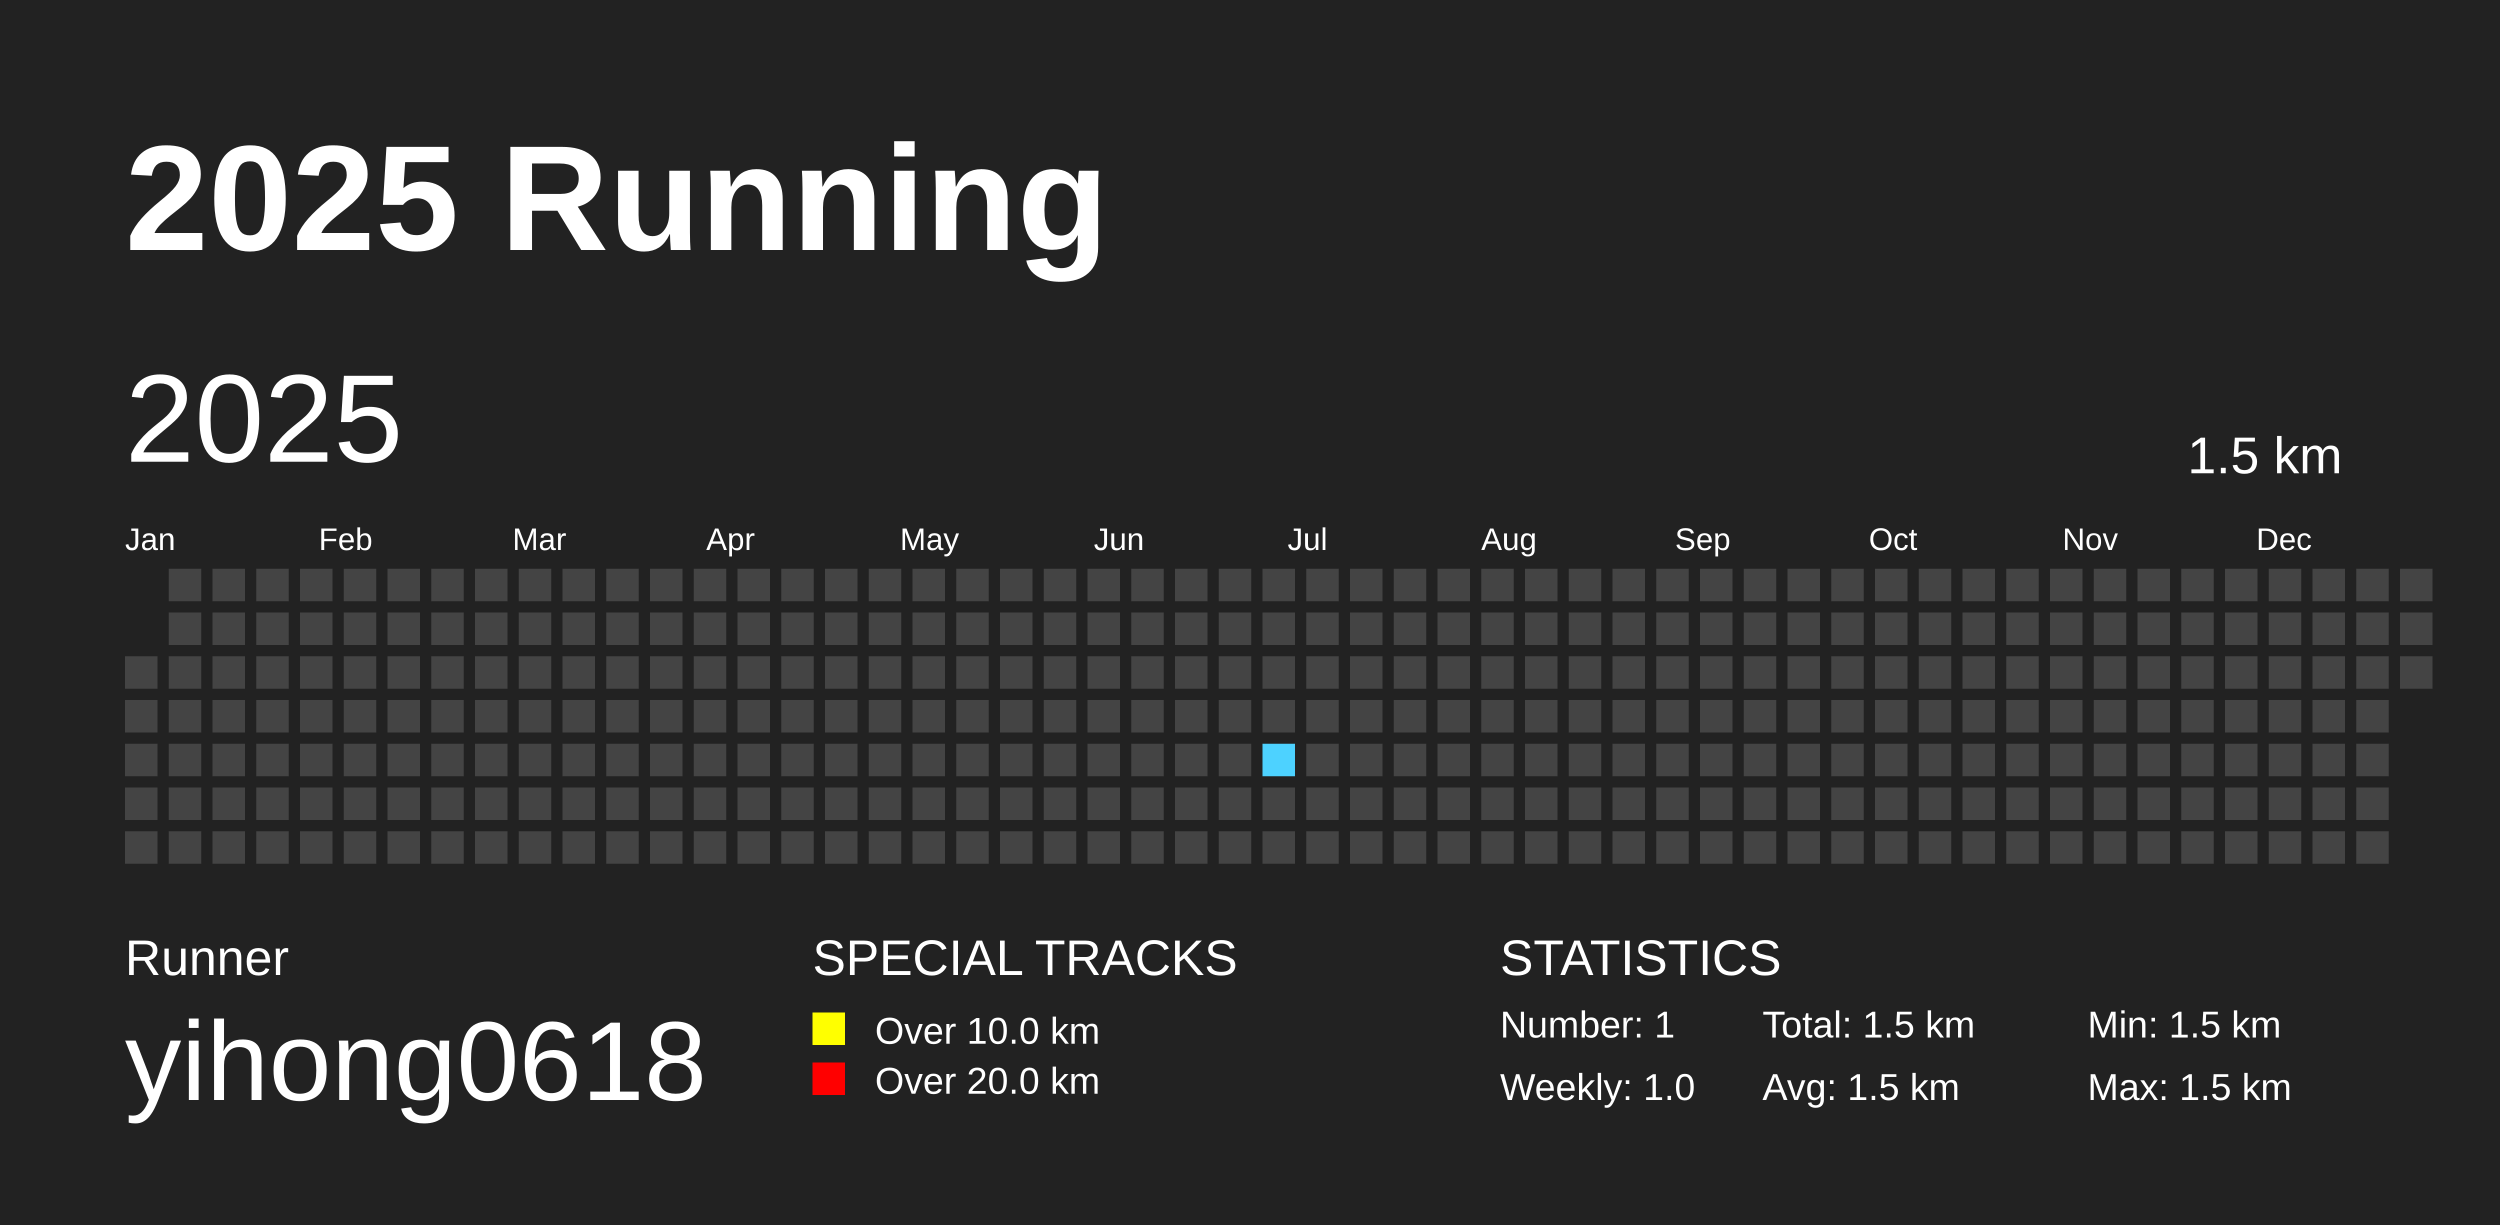
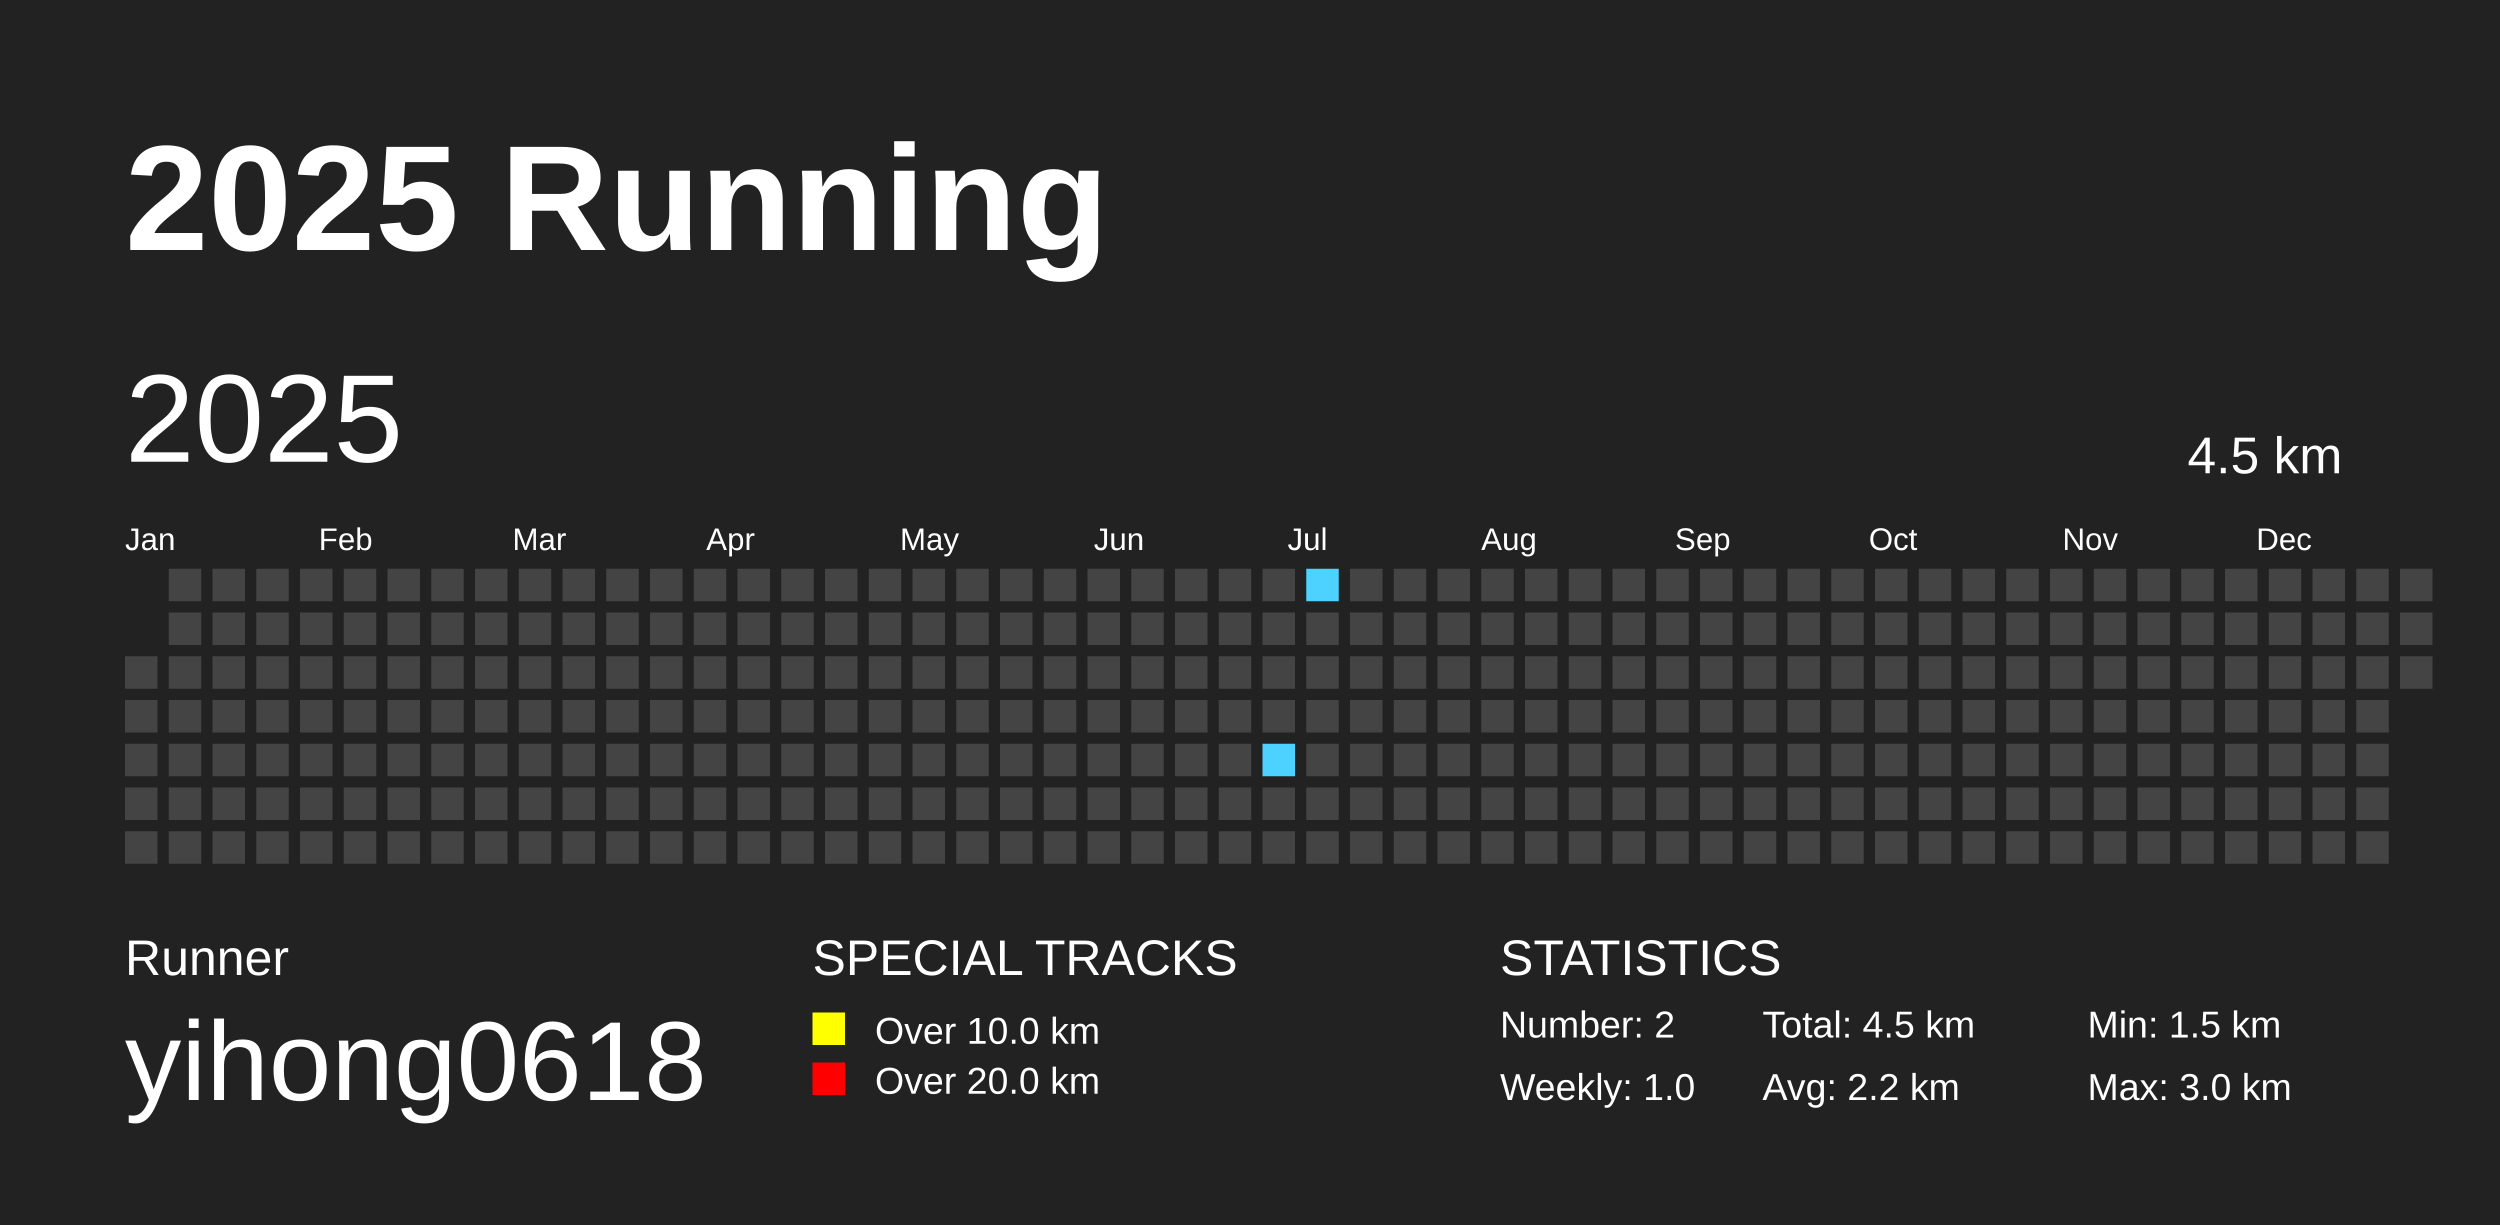
<svg xmlns="http://www.w3.org/2000/svg" baseProfile="full" height="98mm" version="1.1" viewBox="0,0,200,98" width="200mm">
  <defs />
  <rect fill="#222222" height="98" width="200" x="0" y="0" />
  <text fill="#FFFFFF" style="font-size:12px; font-family:Arial; font-weight:bold;" x="10" y="20">2025 Running</text>
  <text fill="#FFFFFF" style="font-size:4px; font-family:Arial" x="10" y="78">Runner</text>
  <text fill="#FFFFFF" style="font-size:9px; font-family:Arial" x="10" y="88">yihong0618</text>
  <text fill="#FFFFFF" style="font-size:4px; font-family:Arial" x="65" y="78">SPECIAL TRACKS</text>
  <rect fill="yellow" height="2.6" width="2.6" x="65" y="81" />
  <text fill="#FFFFFF" style="font-size:3px; font-family:Arial" x="70" y="83.5">Over 10.0 km</text>
  <rect fill="red" height="2.6" width="2.6" x="65" y="85" />
  <text fill="#FFFFFF" style="font-size:3px; font-family:Arial" x="70" y="87.5">Over 20.0 km</text>
  <text fill="#FFFFFF" style="font-size:4px; font-family:Arial" x="120" y="78">STATISTICS</text>
-   <text fill="#FFFFFF" style="font-size:3px; font-family:Arial" x="120" y="83">Number: 1</text>
+   <text fill="#FFFFFF" style="font-size:3px; font-family:Arial" x="120" y="83">Number: 2</text>
  <text fill="#FFFFFF" style="font-size:3px; font-family:Arial" x="120" y="88">Weekly: 1.0</text>
-   <text fill="#FFFFFF" style="font-size:3px; font-family:Arial" x="141" y="83">Total: 1.5 km</text>
-   <text fill="#FFFFFF" style="font-size:3px; font-family:Arial" x="141" y="88">Avg: 1.5 km</text>
+   <text fill="#FFFFFF" style="font-size:3px; font-family:Arial" x="141" y="83">Total: 4.5 km</text>
+   <text fill="#FFFFFF" style="font-size:3px; font-family:Arial" x="141" y="88">Avg: 2.2 km</text>
  <text fill="#FFFFFF" style="font-size:3px; font-family:Arial" x="167" y="83">Min: 1.5 km</text>
-   <text fill="#FFFFFF" style="font-size:3px; font-family:Arial" x="167" y="88">Max: 1.5 km</text>
+   <text fill="#FFFFFF" style="font-size:3px; font-family:Arial" x="167" y="88">Max: 3.0 km</text>
  <text dominant-baseline="hanging" fill="#FFFFFF" style="font-size:10.0px; font-family:Arial;" x="10" y="30">2025</text>
-   <text dominant-baseline="hanging" fill="#FFFFFF" style="font-size:4.125px; font-family:Arial;" x="175" y="35">1.5 km</text>
+   <text dominant-baseline="hanging" fill="#FFFFFF" style="font-size:4.125px; font-family:Arial;" x="175" y="35">4.5 km</text>
  <text fill="#FFFFFF" style="font-size:2.5px; font-family:Arial" x="10.0" y="44">Jan</text>
  <text fill="#FFFFFF" style="font-size:2.5px; font-family:Arial" x="25.5" y="44">Feb</text>
  <text fill="#FFFFFF" style="font-size:2.5px; font-family:Arial" x="41.0" y="44">Mar</text>
  <text fill="#FFFFFF" style="font-size:2.5px; font-family:Arial" x="56.5" y="44">Apr</text>
  <text fill="#FFFFFF" style="font-size:2.5px; font-family:Arial" x="72.0" y="44">May</text>
  <text fill="#FFFFFF" style="font-size:2.5px; font-family:Arial" x="87.5" y="44">Jun</text>
  <text fill="#FFFFFF" style="font-size:2.5px; font-family:Arial" x="103.0" y="44">Jul</text>
  <text fill="#FFFFFF" style="font-size:2.5px; font-family:Arial" x="118.5" y="44">Aug</text>
  <text fill="#FFFFFF" style="font-size:2.5px; font-family:Arial" x="134.0" y="44">Sep</text>
  <text fill="#FFFFFF" style="font-size:2.5px; font-family:Arial" x="149.5" y="44">Oct</text>
  <text fill="#FFFFFF" style="font-size:2.5px; font-family:Arial" x="165.0" y="44">Nov</text>
  <text fill="#FFFFFF" style="font-size:2.5px; font-family:Arial" x="180.5" y="44">Dec</text>
  <rect fill="#444444" height="2.6" width="2.6" x="10.0" y="52.5" />
  <rect fill="#444444" height="2.6" width="2.6" x="10.0" y="56.0" />
  <rect fill="#444444" height="2.6" width="2.6" x="10.0" y="59.5" />
  <rect fill="#444444" height="2.6" width="2.6" x="10.0" y="63.0" />
  <rect fill="#444444" height="2.6" width="2.6" x="10.0" y="66.5" />
  <rect fill="#444444" height="2.6" width="2.6" x="13.5" y="45.5" />
  <rect fill="#444444" height="2.6" width="2.6" x="13.5" y="49.0" />
  <rect fill="#444444" height="2.6" width="2.6" x="13.5" y="52.5" />
  <rect fill="#444444" height="2.6" width="2.6" x="13.5" y="56.0" />
  <rect fill="#444444" height="2.6" width="2.6" x="13.5" y="59.5" />
  <rect fill="#444444" height="2.6" width="2.6" x="13.5" y="63.0" />
  <rect fill="#444444" height="2.6" width="2.6" x="13.5" y="66.5" />
  <rect fill="#444444" height="2.6" width="2.6" x="17.0" y="45.5" />
  <rect fill="#444444" height="2.6" width="2.6" x="17.0" y="49.0" />
  <rect fill="#444444" height="2.6" width="2.6" x="17.0" y="52.5" />
  <rect fill="#444444" height="2.6" width="2.6" x="17.0" y="56.0" />
  <rect fill="#444444" height="2.6" width="2.6" x="17.0" y="59.5" />
  <rect fill="#444444" height="2.6" width="2.6" x="17.0" y="63.0" />
  <rect fill="#444444" height="2.6" width="2.6" x="17.0" y="66.5" />
  <rect fill="#444444" height="2.6" width="2.6" x="20.5" y="45.5" />
  <rect fill="#444444" height="2.6" width="2.6" x="20.5" y="49.0" />
  <rect fill="#444444" height="2.6" width="2.6" x="20.5" y="52.5" />
  <rect fill="#444444" height="2.6" width="2.6" x="20.5" y="56.0" />
  <rect fill="#444444" height="2.6" width="2.6" x="20.5" y="59.5" />
  <rect fill="#444444" height="2.6" width="2.6" x="20.5" y="63.0" />
  <rect fill="#444444" height="2.6" width="2.6" x="20.5" y="66.5" />
  <rect fill="#444444" height="2.6" width="2.6" x="24.0" y="45.5" />
  <rect fill="#444444" height="2.6" width="2.6" x="24.0" y="49.0" />
  <rect fill="#444444" height="2.6" width="2.6" x="24.0" y="52.5" />
  <rect fill="#444444" height="2.6" width="2.6" x="24.0" y="56.0" />
  <rect fill="#444444" height="2.6" width="2.6" x="24.0" y="59.5" />
  <rect fill="#444444" height="2.6" width="2.6" x="24.0" y="63.0" />
  <rect fill="#444444" height="2.6" width="2.6" x="24.0" y="66.5" />
  <rect fill="#444444" height="2.6" width="2.6" x="27.5" y="45.5" />
  <rect fill="#444444" height="2.6" width="2.6" x="27.5" y="49.0" />
  <rect fill="#444444" height="2.6" width="2.6" x="27.5" y="52.5" />
  <rect fill="#444444" height="2.6" width="2.6" x="27.5" y="56.0" />
  <rect fill="#444444" height="2.6" width="2.6" x="27.5" y="59.5" />
  <rect fill="#444444" height="2.6" width="2.6" x="27.5" y="63.0" />
  <rect fill="#444444" height="2.6" width="2.6" x="27.5" y="66.5" />
  <rect fill="#444444" height="2.6" width="2.6" x="31.0" y="45.5" />
  <rect fill="#444444" height="2.6" width="2.6" x="31.0" y="49.0" />
  <rect fill="#444444" height="2.6" width="2.6" x="31.0" y="52.5" />
  <rect fill="#444444" height="2.6" width="2.6" x="31.0" y="56.0" />
  <rect fill="#444444" height="2.6" width="2.6" x="31.0" y="59.5" />
  <rect fill="#444444" height="2.6" width="2.6" x="31.0" y="63.0" />
  <rect fill="#444444" height="2.6" width="2.6" x="31.0" y="66.5" />
  <rect fill="#444444" height="2.6" width="2.6" x="34.5" y="45.5" />
  <rect fill="#444444" height="2.6" width="2.6" x="34.5" y="49.0" />
  <rect fill="#444444" height="2.6" width="2.6" x="34.5" y="52.5" />
  <rect fill="#444444" height="2.6" width="2.6" x="34.5" y="56.0" />
  <rect fill="#444444" height="2.6" width="2.6" x="34.5" y="59.5" />
  <rect fill="#444444" height="2.6" width="2.6" x="34.5" y="63.0" />
  <rect fill="#444444" height="2.6" width="2.6" x="34.5" y="66.5" />
  <rect fill="#444444" height="2.6" width="2.6" x="38.0" y="45.5" />
  <rect fill="#444444" height="2.6" width="2.6" x="38.0" y="49.0" />
  <rect fill="#444444" height="2.6" width="2.6" x="38.0" y="52.5" />
  <rect fill="#444444" height="2.6" width="2.6" x="38.0" y="56.0" />
  <rect fill="#444444" height="2.6" width="2.6" x="38.0" y="59.5" />
  <rect fill="#444444" height="2.6" width="2.6" x="38.0" y="63.0" />
  <rect fill="#444444" height="2.6" width="2.6" x="38.0" y="66.5" />
  <rect fill="#444444" height="2.6" width="2.6" x="41.5" y="45.5" />
  <rect fill="#444444" height="2.6" width="2.6" x="41.5" y="49.0" />
  <rect fill="#444444" height="2.6" width="2.6" x="41.5" y="52.5" />
  <rect fill="#444444" height="2.6" width="2.6" x="41.5" y="56.0" />
  <rect fill="#444444" height="2.6" width="2.6" x="41.5" y="59.5" />
  <rect fill="#444444" height="2.6" width="2.6" x="41.5" y="63.0" />
  <rect fill="#444444" height="2.6" width="2.6" x="41.5" y="66.5" />
  <rect fill="#444444" height="2.6" width="2.6" x="45.0" y="45.5" />
  <rect fill="#444444" height="2.6" width="2.6" x="45.0" y="49.0" />
  <rect fill="#444444" height="2.6" width="2.6" x="45.0" y="52.5" />
  <rect fill="#444444" height="2.6" width="2.6" x="45.0" y="56.0" />
  <rect fill="#444444" height="2.6" width="2.6" x="45.0" y="59.5" />
  <rect fill="#444444" height="2.6" width="2.6" x="45.0" y="63.0" />
  <rect fill="#444444" height="2.6" width="2.6" x="45.0" y="66.5" />
  <rect fill="#444444" height="2.6" width="2.6" x="48.5" y="45.5" />
  <rect fill="#444444" height="2.6" width="2.6" x="48.5" y="49.0" />
  <rect fill="#444444" height="2.6" width="2.6" x="48.5" y="52.5" />
  <rect fill="#444444" height="2.6" width="2.6" x="48.5" y="56.0" />
  <rect fill="#444444" height="2.6" width="2.6" x="48.5" y="59.5" />
  <rect fill="#444444" height="2.6" width="2.6" x="48.5" y="63.0" />
  <rect fill="#444444" height="2.6" width="2.6" x="48.5" y="66.5" />
  <rect fill="#444444" height="2.6" width="2.6" x="52.0" y="45.5" />
  <rect fill="#444444" height="2.6" width="2.6" x="52.0" y="49.0" />
  <rect fill="#444444" height="2.6" width="2.6" x="52.0" y="52.5" />
  <rect fill="#444444" height="2.6" width="2.6" x="52.0" y="56.0" />
  <rect fill="#444444" height="2.6" width="2.6" x="52.0" y="59.5" />
  <rect fill="#444444" height="2.6" width="2.6" x="52.0" y="63.0" />
  <rect fill="#444444" height="2.6" width="2.6" x="52.0" y="66.5" />
  <rect fill="#444444" height="2.6" width="2.6" x="55.5" y="45.5" />
  <rect fill="#444444" height="2.6" width="2.6" x="55.5" y="49.0" />
  <rect fill="#444444" height="2.6" width="2.6" x="55.5" y="52.5" />
  <rect fill="#444444" height="2.6" width="2.6" x="55.5" y="56.0" />
  <rect fill="#444444" height="2.6" width="2.6" x="55.5" y="59.5" />
  <rect fill="#444444" height="2.6" width="2.6" x="55.5" y="63.0" />
  <rect fill="#444444" height="2.6" width="2.6" x="55.5" y="66.5" />
  <rect fill="#444444" height="2.6" width="2.6" x="59.0" y="45.5" />
  <rect fill="#444444" height="2.6" width="2.6" x="59.0" y="49.0" />
  <rect fill="#444444" height="2.6" width="2.6" x="59.0" y="52.5" />
  <rect fill="#444444" height="2.6" width="2.6" x="59.0" y="56.0" />
  <rect fill="#444444" height="2.6" width="2.6" x="59.0" y="59.5" />
  <rect fill="#444444" height="2.6" width="2.6" x="59.0" y="63.0" />
  <rect fill="#444444" height="2.6" width="2.6" x="59.0" y="66.5" />
  <rect fill="#444444" height="2.6" width="2.6" x="62.5" y="45.5" />
  <rect fill="#444444" height="2.6" width="2.6" x="62.5" y="49.0" />
  <rect fill="#444444" height="2.6" width="2.6" x="62.5" y="52.5" />
  <rect fill="#444444" height="2.6" width="2.6" x="62.5" y="56.0" />
  <rect fill="#444444" height="2.6" width="2.6" x="62.5" y="59.5" />
  <rect fill="#444444" height="2.6" width="2.6" x="62.5" y="63.0" />
  <rect fill="#444444" height="2.6" width="2.6" x="62.5" y="66.5" />
  <rect fill="#444444" height="2.6" width="2.6" x="66.0" y="45.5" />
  <rect fill="#444444" height="2.6" width="2.6" x="66.0" y="49.0" />
  <rect fill="#444444" height="2.6" width="2.6" x="66.0" y="52.5" />
  <rect fill="#444444" height="2.6" width="2.6" x="66.0" y="56.0" />
  <rect fill="#444444" height="2.6" width="2.6" x="66.0" y="59.5" />
  <rect fill="#444444" height="2.6" width="2.6" x="66.0" y="63.0" />
  <rect fill="#444444" height="2.6" width="2.6" x="66.0" y="66.5" />
  <rect fill="#444444" height="2.6" width="2.6" x="69.5" y="45.5" />
  <rect fill="#444444" height="2.6" width="2.6" x="69.5" y="49.0" />
  <rect fill="#444444" height="2.6" width="2.6" x="69.5" y="52.5" />
  <rect fill="#444444" height="2.6" width="2.6" x="69.5" y="56.0" />
  <rect fill="#444444" height="2.6" width="2.6" x="69.5" y="59.5" />
  <rect fill="#444444" height="2.6" width="2.6" x="69.5" y="63.0" />
  <rect fill="#444444" height="2.6" width="2.6" x="69.5" y="66.5" />
  <rect fill="#444444" height="2.6" width="2.6" x="73.0" y="45.5" />
  <rect fill="#444444" height="2.6" width="2.6" x="73.0" y="49.0" />
  <rect fill="#444444" height="2.6" width="2.6" x="73.0" y="52.5" />
  <rect fill="#444444" height="2.6" width="2.6" x="73.0" y="56.0" />
  <rect fill="#444444" height="2.6" width="2.6" x="73.0" y="59.5" />
  <rect fill="#444444" height="2.6" width="2.6" x="73.0" y="63.0" />
  <rect fill="#444444" height="2.6" width="2.6" x="73.0" y="66.5" />
  <rect fill="#444444" height="2.6" width="2.6" x="76.5" y="45.5" />
  <rect fill="#444444" height="2.6" width="2.6" x="76.5" y="49.0" />
  <rect fill="#444444" height="2.6" width="2.6" x="76.5" y="52.5" />
  <rect fill="#444444" height="2.6" width="2.6" x="76.5" y="56.0" />
  <rect fill="#444444" height="2.6" width="2.6" x="76.5" y="59.5" />
  <rect fill="#444444" height="2.6" width="2.6" x="76.5" y="63.0" />
  <rect fill="#444444" height="2.6" width="2.6" x="76.5" y="66.5" />
  <rect fill="#444444" height="2.6" width="2.6" x="80.0" y="45.5" />
  <rect fill="#444444" height="2.6" width="2.6" x="80.0" y="49.0" />
  <rect fill="#444444" height="2.6" width="2.6" x="80.0" y="52.5" />
  <rect fill="#444444" height="2.6" width="2.6" x="80.0" y="56.0" />
  <rect fill="#444444" height="2.6" width="2.6" x="80.0" y="59.5" />
  <rect fill="#444444" height="2.6" width="2.6" x="80.0" y="63.0" />
  <rect fill="#444444" height="2.6" width="2.6" x="80.0" y="66.5" />
  <rect fill="#444444" height="2.6" width="2.6" x="83.5" y="45.5" />
  <rect fill="#444444" height="2.6" width="2.6" x="83.5" y="49.0" />
  <rect fill="#444444" height="2.6" width="2.6" x="83.5" y="52.5" />
  <rect fill="#444444" height="2.6" width="2.6" x="83.5" y="56.0" />
  <rect fill="#444444" height="2.6" width="2.6" x="83.5" y="59.5" />
  <rect fill="#444444" height="2.6" width="2.6" x="83.5" y="63.0" />
  <rect fill="#444444" height="2.6" width="2.6" x="83.5" y="66.5" />
  <rect fill="#444444" height="2.6" width="2.6" x="87.0" y="45.5" />
  <rect fill="#444444" height="2.6" width="2.6" x="87.0" y="49.0" />
  <rect fill="#444444" height="2.6" width="2.6" x="87.0" y="52.5" />
  <rect fill="#444444" height="2.6" width="2.6" x="87.0" y="56.0" />
  <rect fill="#444444" height="2.6" width="2.6" x="87.0" y="59.5" />
  <rect fill="#444444" height="2.6" width="2.6" x="87.0" y="63.0" />
  <rect fill="#444444" height="2.6" width="2.6" x="87.0" y="66.5" />
  <rect fill="#444444" height="2.6" width="2.6" x="90.5" y="45.5" />
  <rect fill="#444444" height="2.6" width="2.6" x="90.5" y="49.0" />
  <rect fill="#444444" height="2.6" width="2.6" x="90.5" y="52.5" />
  <rect fill="#444444" height="2.6" width="2.6" x="90.5" y="56.0" />
  <rect fill="#444444" height="2.6" width="2.6" x="90.5" y="59.5" />
  <rect fill="#444444" height="2.6" width="2.6" x="90.5" y="63.0" />
  <rect fill="#444444" height="2.6" width="2.6" x="90.5" y="66.5" />
  <rect fill="#444444" height="2.6" width="2.6" x="94.0" y="45.5" />
  <rect fill="#444444" height="2.6" width="2.6" x="94.0" y="49.0" />
  <rect fill="#444444" height="2.6" width="2.6" x="94.0" y="52.5" />
  <rect fill="#444444" height="2.6" width="2.6" x="94.0" y="56.0" />
  <rect fill="#444444" height="2.6" width="2.6" x="94.0" y="59.5" />
  <rect fill="#444444" height="2.6" width="2.6" x="94.0" y="63.0" />
  <rect fill="#444444" height="2.6" width="2.6" x="94.0" y="66.5" />
  <rect fill="#444444" height="2.6" width="2.6" x="97.5" y="45.5" />
  <rect fill="#444444" height="2.6" width="2.6" x="97.5" y="49.0" />
  <rect fill="#444444" height="2.6" width="2.6" x="97.5" y="52.5" />
  <rect fill="#444444" height="2.6" width="2.6" x="97.5" y="56.0" />
  <rect fill="#444444" height="2.6" width="2.6" x="97.5" y="59.5" />
  <rect fill="#444444" height="2.6" width="2.6" x="97.5" y="63.0" />
  <rect fill="#444444" height="2.6" width="2.6" x="97.5" y="66.5" />
  <rect fill="#444444" height="2.6" width="2.6" x="101.0" y="45.5" />
  <rect fill="#444444" height="2.6" width="2.6" x="101.0" y="49.0" />
  <rect fill="#444444" height="2.6" width="2.6" x="101.0" y="52.5" />
  <rect fill="#444444" height="2.6" width="2.6" x="101.0" y="56.0" />
  <rect fill="#4DD2FF" height="2.6" width="2.6" x="101.0" y="59.5" />
  <rect fill="#444444" height="2.6" width="2.6" x="101.0" y="63.0" />
  <rect fill="#444444" height="2.6" width="2.6" x="101.0" y="66.5" />
-   <rect fill="#444444" height="2.6" width="2.6" x="104.5" y="45.5" />
+   <rect fill="#4DD2FF" height="2.6" width="2.6" x="104.5" y="45.5" />
  <rect fill="#444444" height="2.6" width="2.6" x="104.5" y="49.0" />
  <rect fill="#444444" height="2.6" width="2.6" x="104.5" y="52.5" />
  <rect fill="#444444" height="2.6" width="2.6" x="104.5" y="56.0" />
  <rect fill="#444444" height="2.6" width="2.6" x="104.5" y="59.5" />
  <rect fill="#444444" height="2.6" width="2.6" x="104.5" y="63.0" />
  <rect fill="#444444" height="2.6" width="2.6" x="104.5" y="66.5" />
  <rect fill="#444444" height="2.6" width="2.6" x="108.0" y="45.5" />
  <rect fill="#444444" height="2.6" width="2.6" x="108.0" y="49.0" />
  <rect fill="#444444" height="2.6" width="2.6" x="108.0" y="52.5" />
  <rect fill="#444444" height="2.6" width="2.6" x="108.0" y="56.0" />
  <rect fill="#444444" height="2.6" width="2.6" x="108.0" y="59.5" />
  <rect fill="#444444" height="2.6" width="2.6" x="108.0" y="63.0" />
  <rect fill="#444444" height="2.6" width="2.6" x="108.0" y="66.5" />
  <rect fill="#444444" height="2.6" width="2.6" x="111.5" y="45.5" />
  <rect fill="#444444" height="2.6" width="2.6" x="111.5" y="49.0" />
  <rect fill="#444444" height="2.6" width="2.6" x="111.5" y="52.5" />
  <rect fill="#444444" height="2.6" width="2.6" x="111.5" y="56.0" />
  <rect fill="#444444" height="2.6" width="2.6" x="111.5" y="59.5" />
  <rect fill="#444444" height="2.6" width="2.6" x="111.5" y="63.0" />
  <rect fill="#444444" height="2.6" width="2.6" x="111.5" y="66.5" />
  <rect fill="#444444" height="2.6" width="2.6" x="115.0" y="45.5" />
  <rect fill="#444444" height="2.6" width="2.6" x="115.0" y="49.0" />
  <rect fill="#444444" height="2.6" width="2.6" x="115.0" y="52.5" />
  <rect fill="#444444" height="2.6" width="2.6" x="115.0" y="56.0" />
  <rect fill="#444444" height="2.6" width="2.6" x="115.0" y="59.5" />
  <rect fill="#444444" height="2.6" width="2.6" x="115.0" y="63.0" />
  <rect fill="#444444" height="2.6" width="2.6" x="115.0" y="66.5" />
  <rect fill="#444444" height="2.6" width="2.6" x="118.5" y="45.5" />
  <rect fill="#444444" height="2.6" width="2.6" x="118.5" y="49.0" />
  <rect fill="#444444" height="2.6" width="2.6" x="118.5" y="52.5" />
  <rect fill="#444444" height="2.6" width="2.6" x="118.5" y="56.0" />
  <rect fill="#444444" height="2.6" width="2.6" x="118.5" y="59.5" />
  <rect fill="#444444" height="2.6" width="2.6" x="118.5" y="63.0" />
  <rect fill="#444444" height="2.6" width="2.6" x="118.5" y="66.5" />
  <rect fill="#444444" height="2.6" width="2.6" x="122.0" y="45.5" />
  <rect fill="#444444" height="2.6" width="2.6" x="122.0" y="49.0" />
  <rect fill="#444444" height="2.6" width="2.6" x="122.0" y="52.5" />
  <rect fill="#444444" height="2.6" width="2.6" x="122.0" y="56.0" />
  <rect fill="#444444" height="2.6" width="2.6" x="122.0" y="59.5" />
  <rect fill="#444444" height="2.6" width="2.6" x="122.0" y="63.0" />
  <rect fill="#444444" height="2.6" width="2.6" x="122.0" y="66.5" />
  <rect fill="#444444" height="2.6" width="2.6" x="125.5" y="45.5" />
  <rect fill="#444444" height="2.6" width="2.6" x="125.5" y="49.0" />
  <rect fill="#444444" height="2.6" width="2.6" x="125.5" y="52.5" />
  <rect fill="#444444" height="2.6" width="2.6" x="125.5" y="56.0" />
  <rect fill="#444444" height="2.6" width="2.6" x="125.5" y="59.5" />
  <rect fill="#444444" height="2.6" width="2.6" x="125.5" y="63.0" />
  <rect fill="#444444" height="2.6" width="2.6" x="125.5" y="66.5" />
  <rect fill="#444444" height="2.6" width="2.6" x="129.0" y="45.5" />
  <rect fill="#444444" height="2.6" width="2.6" x="129.0" y="49.0" />
  <rect fill="#444444" height="2.6" width="2.6" x="129.0" y="52.5" />
  <rect fill="#444444" height="2.6" width="2.6" x="129.0" y="56.0" />
  <rect fill="#444444" height="2.6" width="2.6" x="129.0" y="59.5" />
  <rect fill="#444444" height="2.6" width="2.6" x="129.0" y="63.0" />
  <rect fill="#444444" height="2.6" width="2.6" x="129.0" y="66.5" />
  <rect fill="#444444" height="2.6" width="2.6" x="132.5" y="45.5" />
  <rect fill="#444444" height="2.6" width="2.6" x="132.5" y="49.0" />
  <rect fill="#444444" height="2.6" width="2.6" x="132.5" y="52.5" />
  <rect fill="#444444" height="2.6" width="2.6" x="132.5" y="56.0" />
  <rect fill="#444444" height="2.6" width="2.6" x="132.5" y="59.5" />
  <rect fill="#444444" height="2.6" width="2.6" x="132.5" y="63.0" />
  <rect fill="#444444" height="2.6" width="2.6" x="132.5" y="66.5" />
  <rect fill="#444444" height="2.6" width="2.6" x="136.0" y="45.5" />
  <rect fill="#444444" height="2.6" width="2.6" x="136.0" y="49.0" />
  <rect fill="#444444" height="2.6" width="2.6" x="136.0" y="52.5" />
  <rect fill="#444444" height="2.6" width="2.6" x="136.0" y="56.0" />
  <rect fill="#444444" height="2.6" width="2.6" x="136.0" y="59.5" />
  <rect fill="#444444" height="2.6" width="2.6" x="136.0" y="63.0" />
  <rect fill="#444444" height="2.6" width="2.6" x="136.0" y="66.5" />
  <rect fill="#444444" height="2.6" width="2.6" x="139.5" y="45.5" />
  <rect fill="#444444" height="2.6" width="2.6" x="139.5" y="49.0" />
  <rect fill="#444444" height="2.6" width="2.6" x="139.5" y="52.5" />
  <rect fill="#444444" height="2.6" width="2.6" x="139.5" y="56.0" />
  <rect fill="#444444" height="2.6" width="2.6" x="139.5" y="59.5" />
  <rect fill="#444444" height="2.6" width="2.6" x="139.5" y="63.0" />
  <rect fill="#444444" height="2.6" width="2.6" x="139.5" y="66.5" />
  <rect fill="#444444" height="2.6" width="2.6" x="143.0" y="45.5" />
  <rect fill="#444444" height="2.6" width="2.6" x="143.0" y="49.0" />
  <rect fill="#444444" height="2.6" width="2.6" x="143.0" y="52.5" />
  <rect fill="#444444" height="2.6" width="2.6" x="143.0" y="56.0" />
  <rect fill="#444444" height="2.6" width="2.6" x="143.0" y="59.5" />
  <rect fill="#444444" height="2.6" width="2.6" x="143.0" y="63.0" />
  <rect fill="#444444" height="2.6" width="2.6" x="143.0" y="66.5" />
  <rect fill="#444444" height="2.6" width="2.6" x="146.5" y="45.5" />
  <rect fill="#444444" height="2.6" width="2.6" x="146.5" y="49.0" />
  <rect fill="#444444" height="2.6" width="2.6" x="146.5" y="52.5" />
  <rect fill="#444444" height="2.6" width="2.6" x="146.5" y="56.0" />
  <rect fill="#444444" height="2.6" width="2.6" x="146.5" y="59.5" />
  <rect fill="#444444" height="2.6" width="2.6" x="146.5" y="63.0" />
  <rect fill="#444444" height="2.6" width="2.6" x="146.5" y="66.5" />
  <rect fill="#444444" height="2.6" width="2.6" x="150.0" y="45.5" />
  <rect fill="#444444" height="2.6" width="2.6" x="150.0" y="49.0" />
  <rect fill="#444444" height="2.6" width="2.6" x="150.0" y="52.5" />
  <rect fill="#444444" height="2.6" width="2.6" x="150.0" y="56.0" />
  <rect fill="#444444" height="2.6" width="2.6" x="150.0" y="59.5" />
  <rect fill="#444444" height="2.6" width="2.6" x="150.0" y="63.0" />
  <rect fill="#444444" height="2.6" width="2.6" x="150.0" y="66.5" />
  <rect fill="#444444" height="2.6" width="2.6" x="153.5" y="45.5" />
  <rect fill="#444444" height="2.6" width="2.6" x="153.5" y="49.0" />
  <rect fill="#444444" height="2.6" width="2.6" x="153.5" y="52.5" />
  <rect fill="#444444" height="2.6" width="2.6" x="153.5" y="56.0" />
  <rect fill="#444444" height="2.6" width="2.6" x="153.5" y="59.5" />
  <rect fill="#444444" height="2.6" width="2.6" x="153.5" y="63.0" />
  <rect fill="#444444" height="2.6" width="2.6" x="153.5" y="66.5" />
  <rect fill="#444444" height="2.6" width="2.6" x="157.0" y="45.5" />
  <rect fill="#444444" height="2.6" width="2.6" x="157.0" y="49.0" />
  <rect fill="#444444" height="2.6" width="2.6" x="157.0" y="52.5" />
  <rect fill="#444444" height="2.6" width="2.6" x="157.0" y="56.0" />
  <rect fill="#444444" height="2.6" width="2.6" x="157.0" y="59.5" />
  <rect fill="#444444" height="2.6" width="2.6" x="157.0" y="63.0" />
  <rect fill="#444444" height="2.6" width="2.6" x="157.0" y="66.5" />
  <rect fill="#444444" height="2.6" width="2.6" x="160.5" y="45.5" />
  <rect fill="#444444" height="2.6" width="2.6" x="160.5" y="49.0" />
  <rect fill="#444444" height="2.6" width="2.6" x="160.5" y="52.5" />
  <rect fill="#444444" height="2.6" width="2.6" x="160.5" y="56.0" />
  <rect fill="#444444" height="2.6" width="2.6" x="160.5" y="59.5" />
  <rect fill="#444444" height="2.6" width="2.6" x="160.5" y="63.0" />
  <rect fill="#444444" height="2.6" width="2.6" x="160.5" y="66.5" />
  <rect fill="#444444" height="2.6" width="2.6" x="164.0" y="45.5" />
  <rect fill="#444444" height="2.6" width="2.6" x="164.0" y="49.0" />
  <rect fill="#444444" height="2.6" width="2.6" x="164.0" y="52.5" />
  <rect fill="#444444" height="2.6" width="2.6" x="164.0" y="56.0" />
  <rect fill="#444444" height="2.6" width="2.6" x="164.0" y="59.5" />
  <rect fill="#444444" height="2.6" width="2.6" x="164.0" y="63.0" />
  <rect fill="#444444" height="2.6" width="2.6" x="164.0" y="66.5" />
  <rect fill="#444444" height="2.6" width="2.6" x="167.5" y="45.5" />
  <rect fill="#444444" height="2.6" width="2.6" x="167.5" y="49.0" />
  <rect fill="#444444" height="2.6" width="2.6" x="167.5" y="52.5" />
  <rect fill="#444444" height="2.6" width="2.6" x="167.5" y="56.0" />
  <rect fill="#444444" height="2.6" width="2.6" x="167.5" y="59.5" />
  <rect fill="#444444" height="2.6" width="2.6" x="167.5" y="63.0" />
  <rect fill="#444444" height="2.6" width="2.6" x="167.5" y="66.5" />
  <rect fill="#444444" height="2.6" width="2.6" x="171.0" y="45.5" />
  <rect fill="#444444" height="2.6" width="2.6" x="171.0" y="49.0" />
  <rect fill="#444444" height="2.6" width="2.6" x="171.0" y="52.5" />
  <rect fill="#444444" height="2.6" width="2.6" x="171.0" y="56.0" />
  <rect fill="#444444" height="2.6" width="2.6" x="171.0" y="59.5" />
  <rect fill="#444444" height="2.6" width="2.6" x="171.0" y="63.0" />
  <rect fill="#444444" height="2.6" width="2.6" x="171.0" y="66.5" />
  <rect fill="#444444" height="2.6" width="2.6" x="174.5" y="45.5" />
  <rect fill="#444444" height="2.6" width="2.6" x="174.5" y="49.0" />
  <rect fill="#444444" height="2.6" width="2.6" x="174.5" y="52.5" />
  <rect fill="#444444" height="2.6" width="2.6" x="174.5" y="56.0" />
  <rect fill="#444444" height="2.6" width="2.6" x="174.5" y="59.5" />
  <rect fill="#444444" height="2.6" width="2.6" x="174.5" y="63.0" />
  <rect fill="#444444" height="2.6" width="2.6" x="174.5" y="66.5" />
  <rect fill="#444444" height="2.6" width="2.6" x="178.0" y="45.5" />
  <rect fill="#444444" height="2.6" width="2.6" x="178.0" y="49.0" />
  <rect fill="#444444" height="2.6" width="2.6" x="178.0" y="52.5" />
  <rect fill="#444444" height="2.6" width="2.6" x="178.0" y="56.0" />
  <rect fill="#444444" height="2.6" width="2.6" x="178.0" y="59.5" />
  <rect fill="#444444" height="2.6" width="2.6" x="178.0" y="63.0" />
  <rect fill="#444444" height="2.6" width="2.6" x="178.0" y="66.5" />
  <rect fill="#444444" height="2.6" width="2.6" x="181.5" y="45.5" />
  <rect fill="#444444" height="2.6" width="2.6" x="181.5" y="49.0" />
  <rect fill="#444444" height="2.6" width="2.6" x="181.5" y="52.5" />
  <rect fill="#444444" height="2.6" width="2.6" x="181.5" y="56.0" />
  <rect fill="#444444" height="2.6" width="2.6" x="181.5" y="59.5" />
  <rect fill="#444444" height="2.6" width="2.6" x="181.5" y="63.0" />
  <rect fill="#444444" height="2.6" width="2.6" x="181.5" y="66.5" />
  <rect fill="#444444" height="2.6" width="2.6" x="185.0" y="45.5" />
  <rect fill="#444444" height="2.6" width="2.6" x="185.0" y="49.0" />
  <rect fill="#444444" height="2.6" width="2.6" x="185.0" y="52.5" />
  <rect fill="#444444" height="2.6" width="2.6" x="185.0" y="56.0" />
  <rect fill="#444444" height="2.6" width="2.6" x="185.0" y="59.5" />
  <rect fill="#444444" height="2.6" width="2.6" x="185.0" y="63.0" />
  <rect fill="#444444" height="2.6" width="2.6" x="185.0" y="66.5" />
  <rect fill="#444444" height="2.6" width="2.6" x="188.5" y="45.5" />
  <rect fill="#444444" height="2.6" width="2.6" x="188.5" y="49.0" />
  <rect fill="#444444" height="2.6" width="2.6" x="188.5" y="52.5" />
  <rect fill="#444444" height="2.6" width="2.6" x="188.5" y="56.0" />
  <rect fill="#444444" height="2.6" width="2.6" x="188.5" y="59.5" />
  <rect fill="#444444" height="2.6" width="2.6" x="188.5" y="63.0" />
  <rect fill="#444444" height="2.6" width="2.6" x="188.5" y="66.5" />
  <rect fill="#444444" height="2.6" width="2.6" x="192.0" y="45.5" />
  <rect fill="#444444" height="2.6" width="2.6" x="192.0" y="49.0" />
  <rect fill="#444444" height="2.6" width="2.6" x="192.0" y="52.5" />
</svg>
